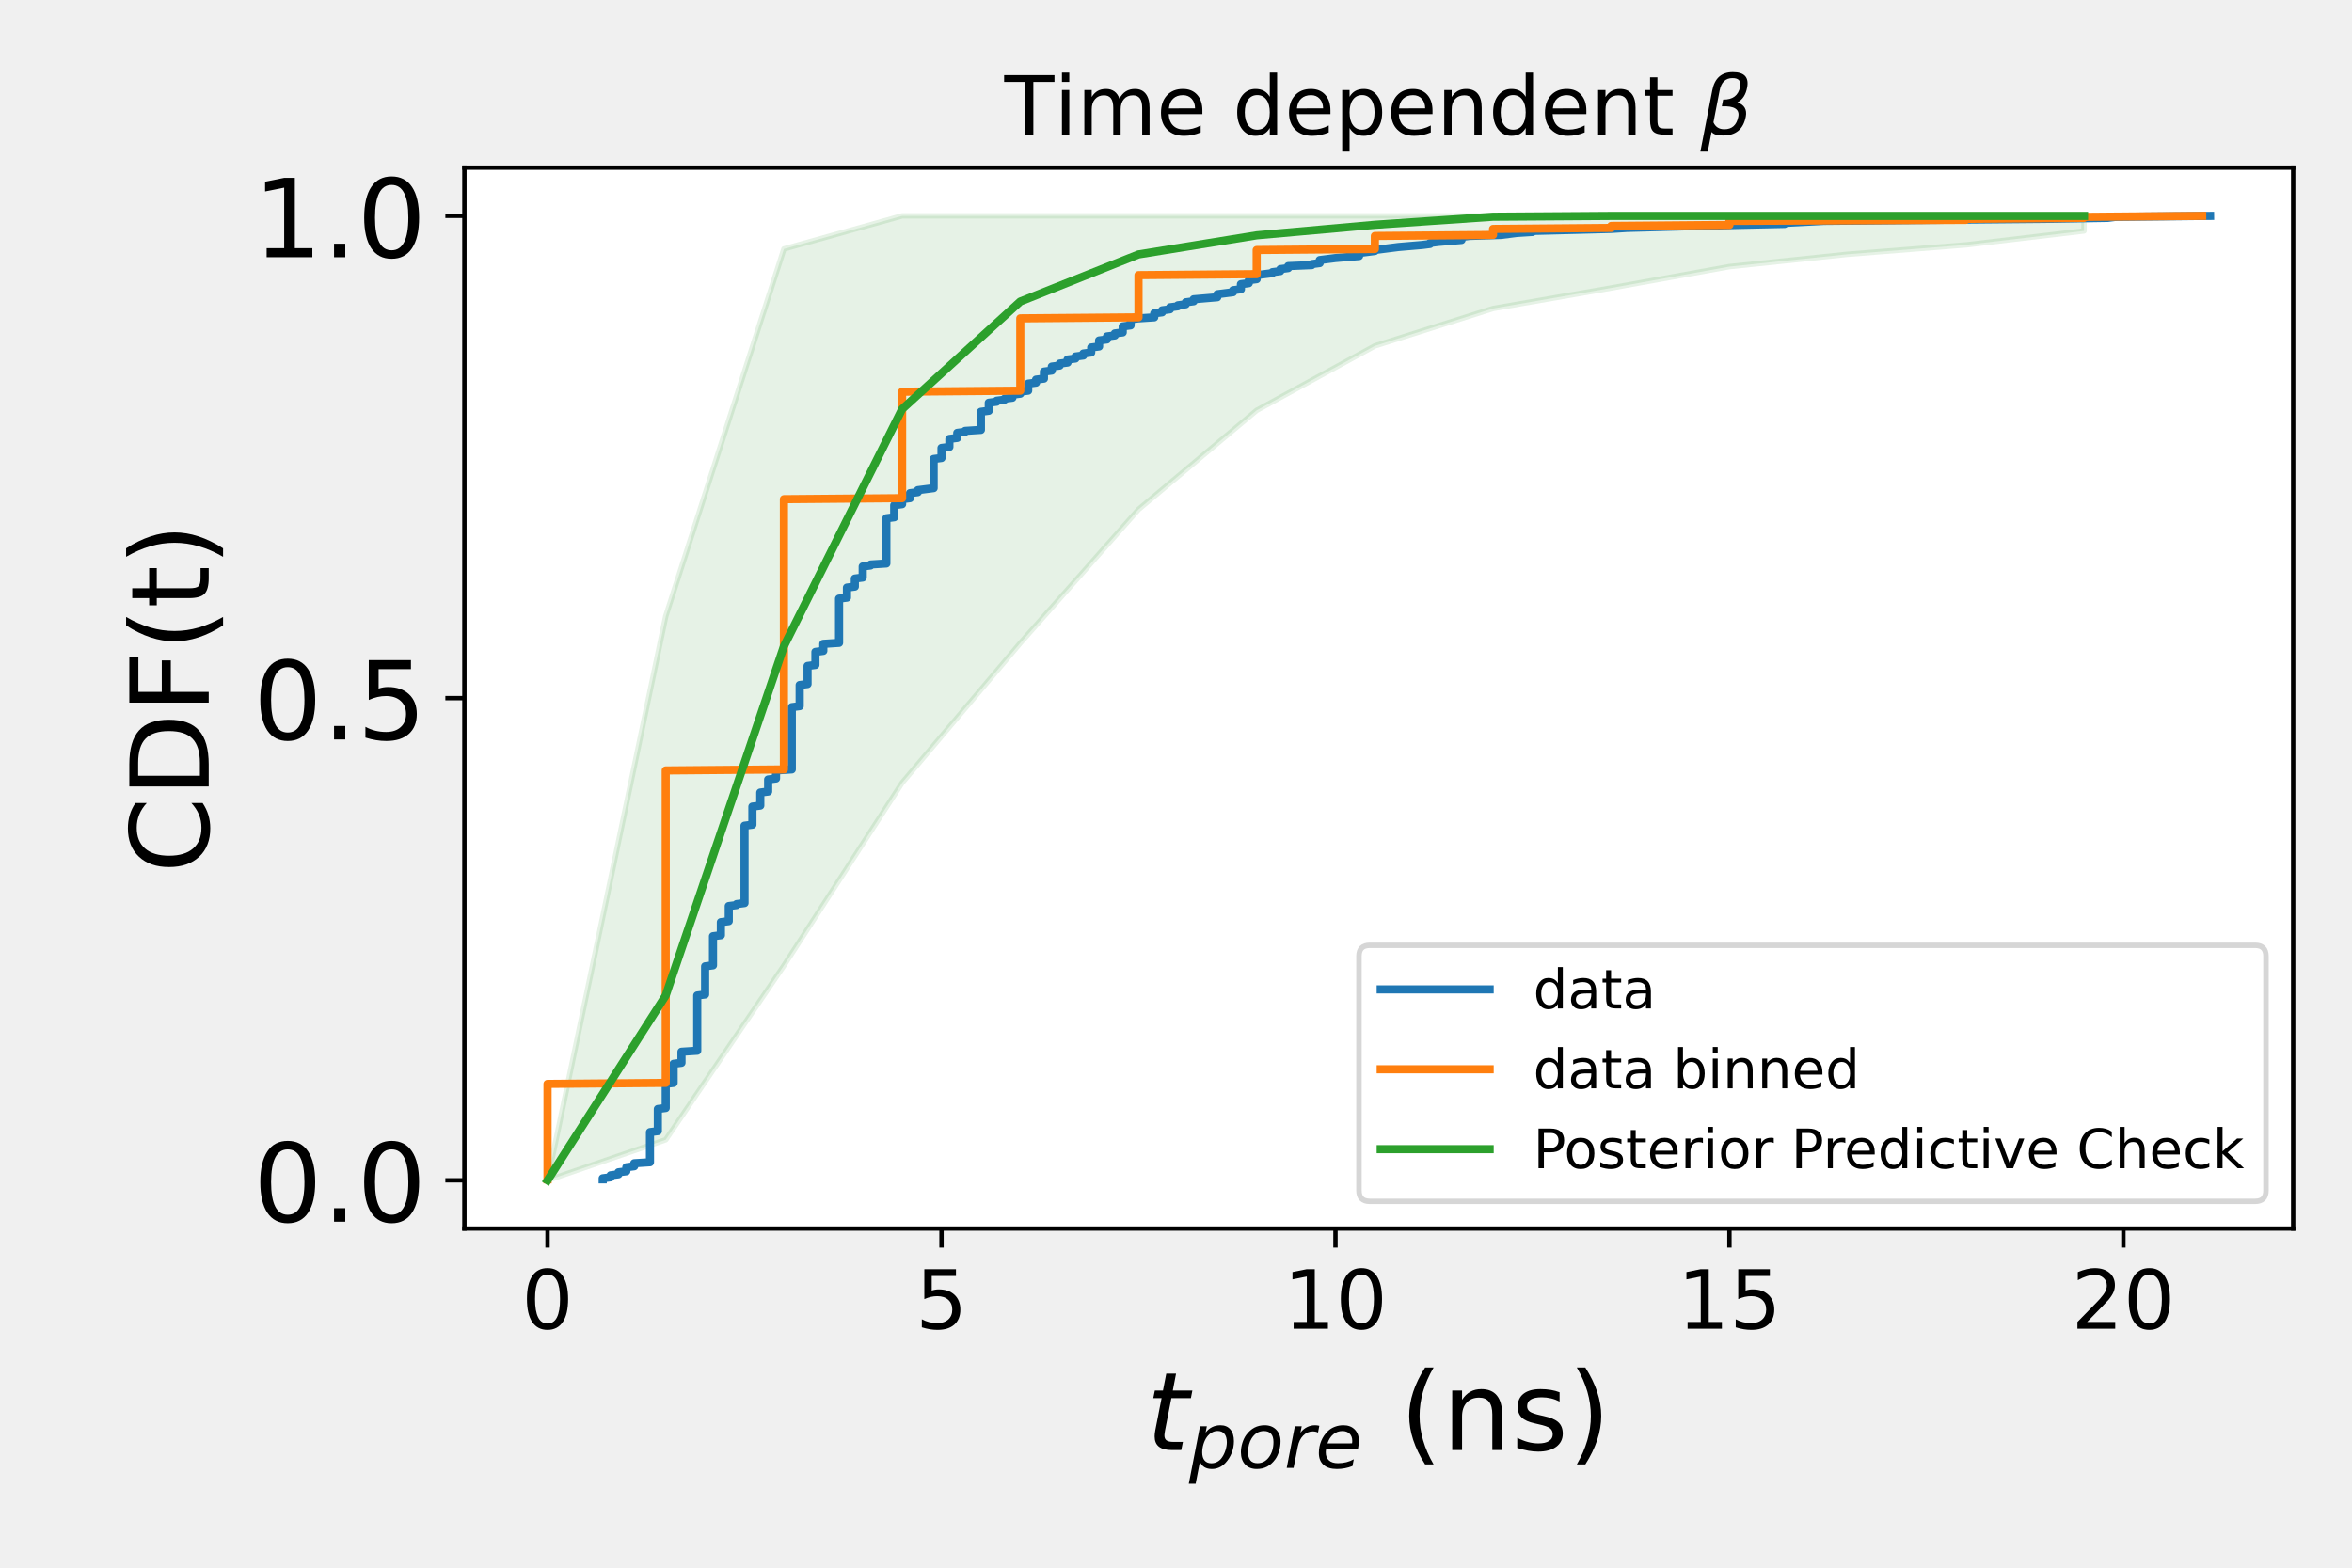
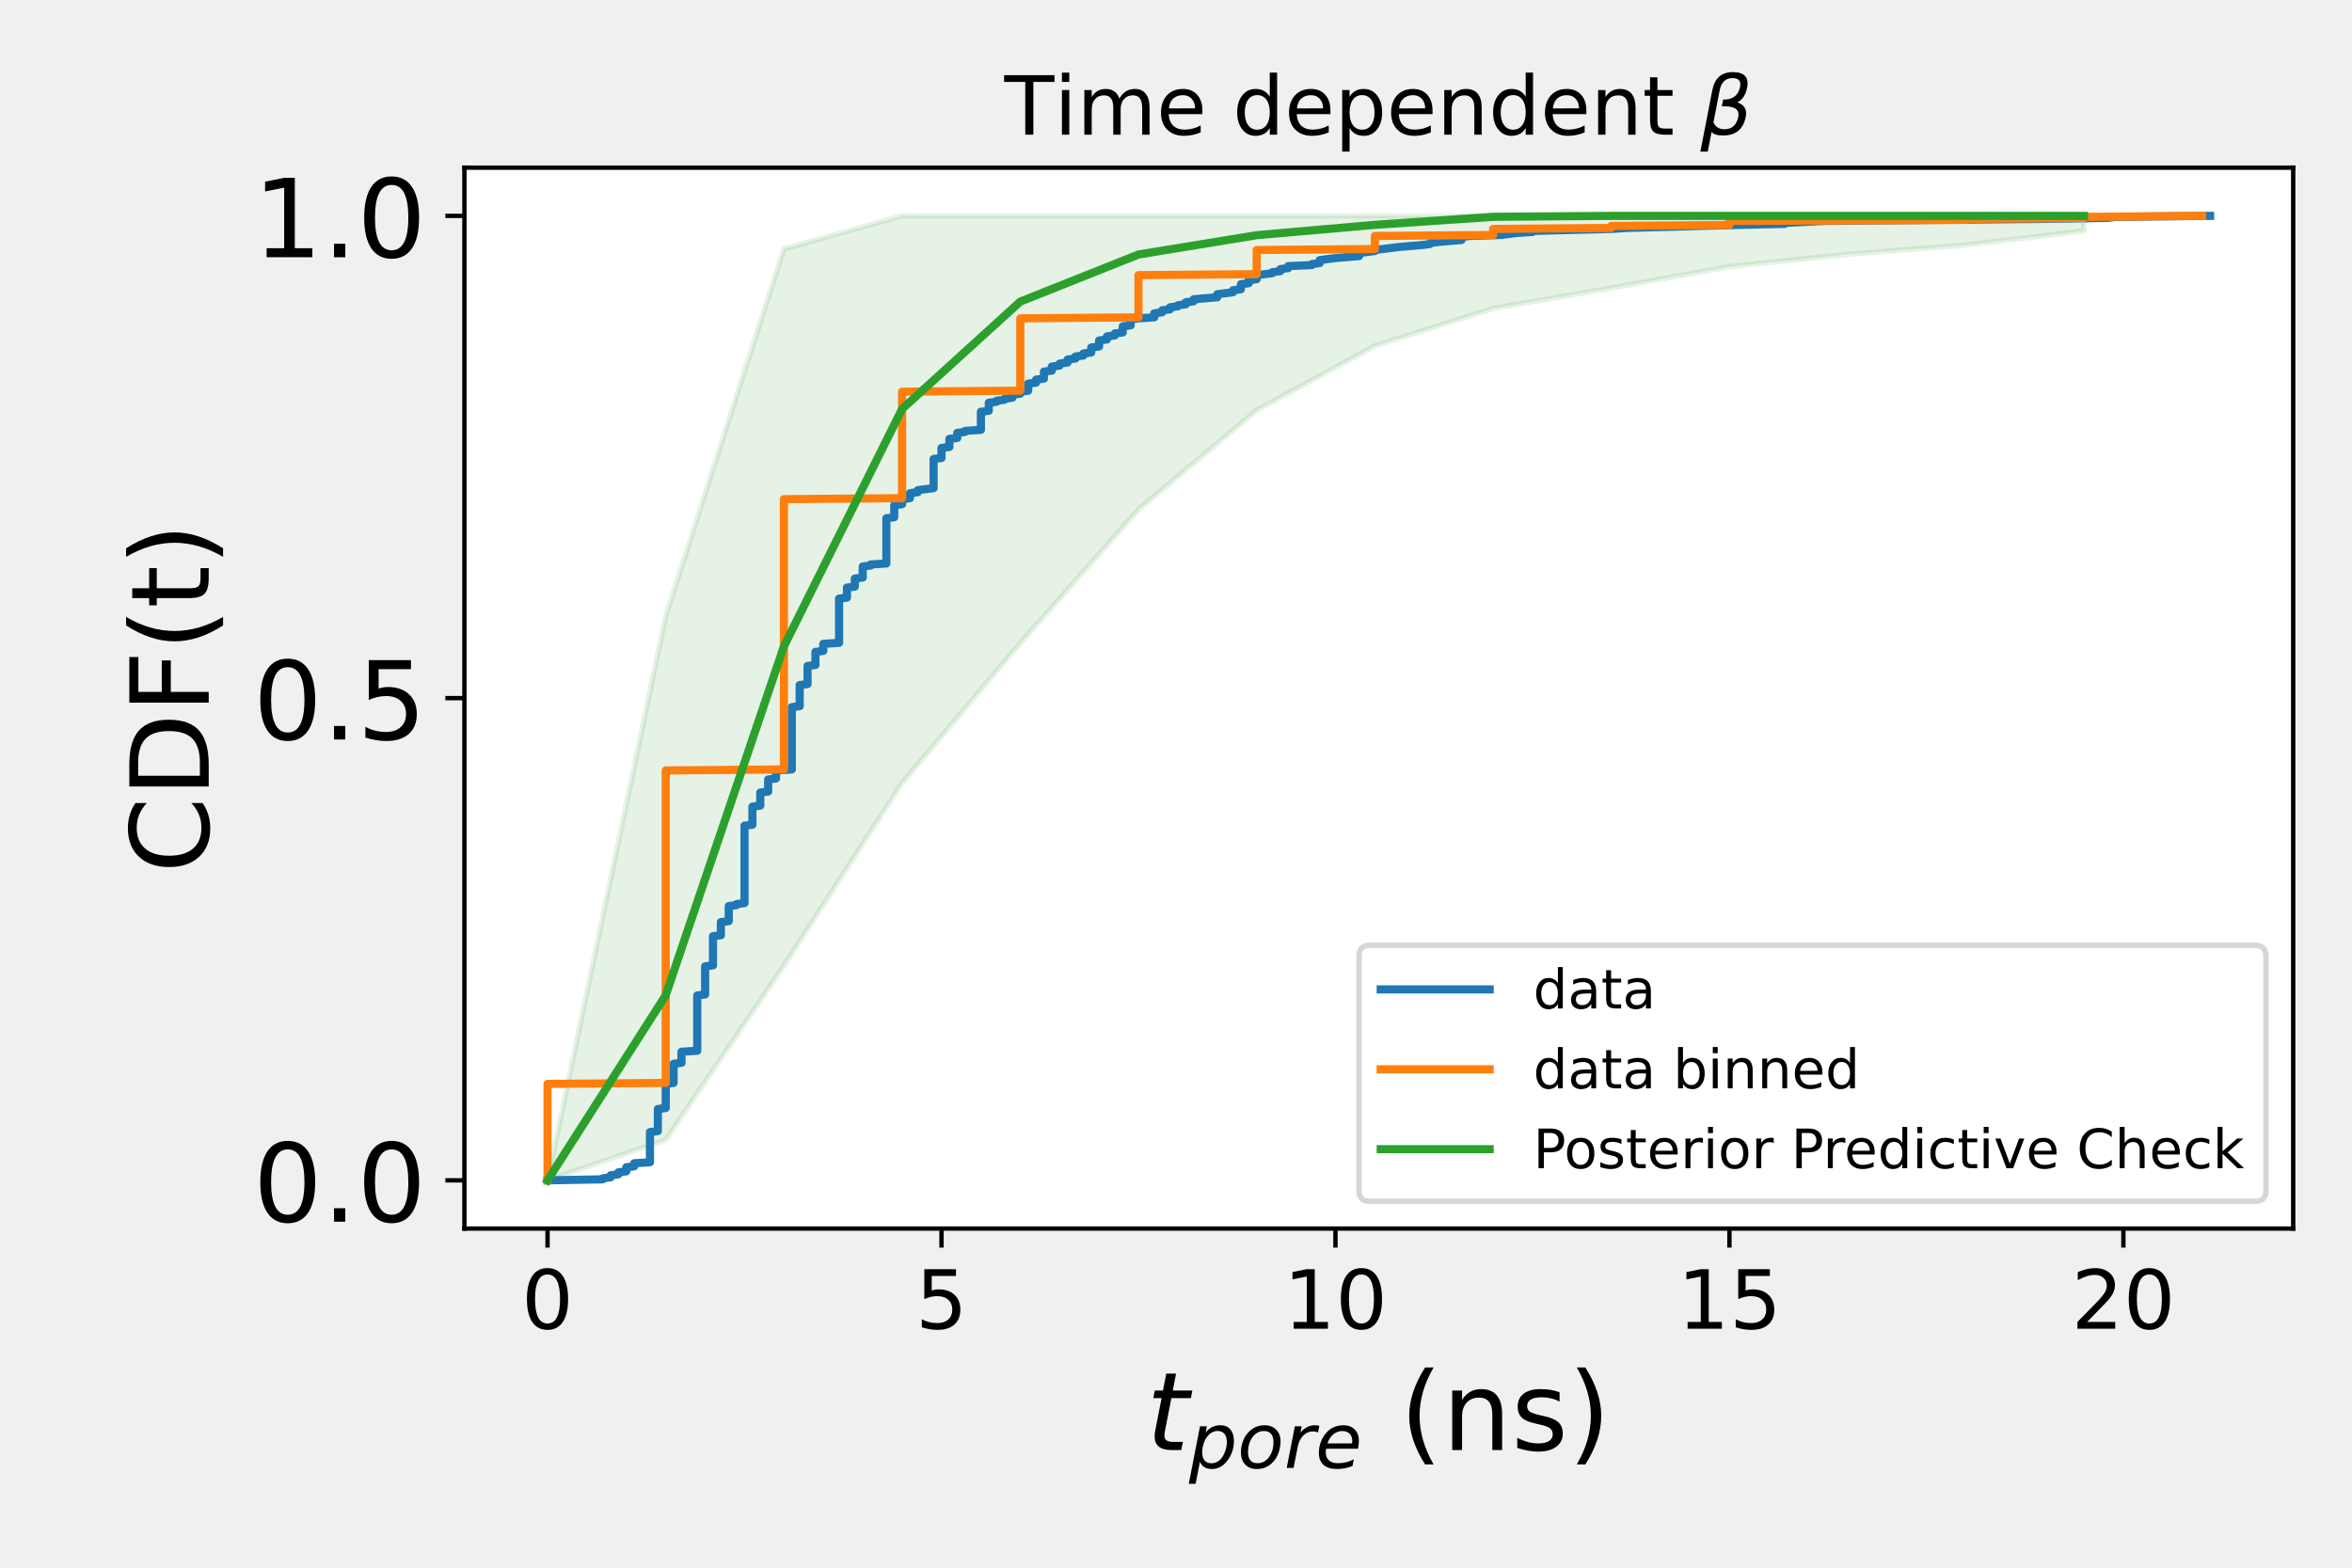
<svg xmlns="http://www.w3.org/2000/svg" xmlns:xlink="http://www.w3.org/1999/xlink" height="288pt" version="1.1" viewBox="0 0 432 288" width="432pt">
  <defs>
    <style type="text/css">*{stroke-linecap:butt;stroke-linejoin:round;}</style>
  </defs>
  <g id="figure_1">
    <g id="patch_1">
      <path d="M 0 288  L 432 288  L 432 0  L 0 0  z " style="fill:none;" />
    </g>
    <g id="axes_1">
      <g id="patch_2">
        <path d="M 85.3 225.7  L 421.2 225.7  L 421.2 30.8  L 85.3 30.8  z " style="fill:#ffffff;" />
      </g>
      <g id="PolyCollection_1">
        <defs>
-           <path d="M 100.568 -71.159  L 100.568 -71.159  L 122.276 -174.781  L 143.985 -242.264  L 165.693 -248.34  L 187.401 -248.341  L 209.11 -248.341  L 230.818 -248.341  L 252.526 -248.341  L 274.235 -248.341  L 295.943 -248.341  L 317.651 -248.341  L 339.36 -248.341  L 361.068 -248.341  L 382.776 -248.341  L 382.776 -245.573  L 382.776 -245.573  L 361.068 -243.005  L 339.36 -241.286  L 317.651 -239.019  L 295.943 -235.098  L 274.235 -231.325  L 252.526 -224.458  L 230.818 -212.614  L 209.11 -194.411  L 187.401 -169.865  L 165.693 -144.194  L 143.985 -110.62  L 122.276 -78.615  L 100.568 -71.159  z " id="mfd8ad01d3a" style="stroke:#008000;stroke-opacity:0.1;" />
+           <path d="M 100.568 -71.159  L 100.568 -71.159  L 122.276 -174.76  L 143.985 -242.269  L 165.693 -248.34  L 187.401 -248.341  L 209.11 -248.341  L 230.818 -248.341  L 252.526 -248.341  L 274.235 -248.341  L 295.943 -248.341  L 317.651 -248.341  L 339.36 -248.341  L 361.068 -248.341  L 382.776 -248.341  L 382.776 -245.576  L 382.776 -245.576  L 361.068 -243.001  L 339.36 -241.279  L 317.651 -239.024  L 295.943 -235.093  L 274.235 -231.34  L 252.526 -224.463  L 230.818 -212.632  L 209.11 -194.399  L 187.401 -169.872  L 165.693 -144.177  L 143.985 -110.61  L 122.276 -78.599  L 100.568 -71.159  z " id="mdd3f344f6e" style="stroke:#008000;stroke-opacity:0.1;" />
        </defs>
-         <g clip-path="url(#p39e047035b)">
-           <use style="fill:#008000;fill-opacity:0.1;stroke:#008000;stroke-opacity:0.1;" x="0" xlink:href="#mfd8ad01d3a" y="288" />
+         <g clip-path="url(#p2303e955ea)">
+           <use style="fill:#008000;fill-opacity:0.1;stroke:#008000;stroke-opacity:0.1;" x="0" xlink:href="#mdd3f344f6e" y="288" />
        </g>
      </g>
      <g id="matplotlib.axis_1">
        <g id="xtick_1">
          <g id="line2d_1">
            <defs>
-               <path d="M 0 0  L 0 3.5  " id="m1ac7abd5f1" style="stroke:#000000;stroke-width:0.8;" />
-             </defs>
-             <g>
-               <use style="stroke:#000000;stroke-width:0.8;" x="100.568" xlink:href="#m1ac7abd5f1" y="225.7" />
+               <path d="M 0 0  L 0 3.5  " id="m8b6bf4fd6a" style="stroke:#000000;stroke-width:0.8;" />
+             </defs>
+             <g>
+               <use style="stroke:#000000;stroke-width:0.8;" x="100.568" xlink:href="#m8b6bf4fd6a" y="225.7" />
            </g>
          </g>
          <g id="text_1">
            <g transform="translate(95.79631 244.0977)scale(0.15 -0.15)">
              <defs>
                <path d="M 2034 4250  Q 1547 4250 1301 3770  Q 1056 3291 1056 2328  Q 1056 1369 1301 889  Q 1547 409 2034 409  Q 2525 409 2770 889  Q 3016 1369 3016 2328  Q 3016 3291 2770 3770  Q 2525 4250 2034 4250  z M 2034 4750  Q 2819 4750 3233 4129  Q 3647 3509 3647 2328  Q 3647 1150 3233 529  Q 2819 -91 2034 -91  Q 1250 -91 836 529  Q 422 1150 422 2328  Q 422 3509 836 4129  Q 1250 4750 2034 4750  z " id="DejaVuSans-30" transform="scale(0.015625)" />
              </defs>
              <use xlink:href="#DejaVuSans-30" />
            </g>
          </g>
        </g>
        <g id="xtick_2">
          <g id="line2d_2">
            <g>
-               <use style="stroke:#000000;stroke-width:0.8;" x="172.929" xlink:href="#m1ac7abd5f1" y="225.7" />
+               <use style="stroke:#000000;stroke-width:0.8;" x="172.929" xlink:href="#m8b6bf4fd6a" y="225.7" />
            </g>
          </g>
          <g id="text_2">
            <g transform="translate(168.1574 244.0977)scale(0.15 -0.15)">
              <defs>
                <path d="M 691 4666  L 3169 4666  L 3169 4134  L 1269 4134  L 1269 2991  Q 1406 3038 1543 3061  Q 1681 3084 1819 3084  Q 2600 3084 3056 2656  Q 3513 2228 3513 1497  Q 3513 744 3044 326  Q 2575 -91 1722 -91  Q 1428 -91 1123 -41  Q 819 9 494 109  L 494 744  Q 775 591 1075 516  Q 1375 441 1709 441  Q 2250 441 2565 725  Q 2881 1009 2881 1497  Q 2881 1984 2565 2268  Q 2250 2553 1709 2553  Q 1456 2553 1204 2497  Q 953 2441 691 2322  L 691 4666  z " id="DejaVuSans-35" transform="scale(0.015625)" />
              </defs>
              <use xlink:href="#DejaVuSans-35" />
            </g>
          </g>
        </g>
        <g id="xtick_3">
          <g id="line2d_3">
            <g>
-               <use style="stroke:#000000;stroke-width:0.8;" x="245.29" xlink:href="#m1ac7abd5f1" y="225.7" />
+               <use style="stroke:#000000;stroke-width:0.8;" x="245.29" xlink:href="#m8b6bf4fd6a" y="225.7" />
            </g>
          </g>
          <g id="text_3">
            <g transform="translate(235.7465 244.0977)scale(0.15 -0.15)">
              <defs>
                <path d="M 794 531  L 1825 531  L 1825 4091  L 703 3866  L 703 4441  L 1819 4666  L 2450 4666  L 2450 531  L 3481 531  L 3481 0  L 794 0  L 794 531  z " id="DejaVuSans-31" transform="scale(0.015625)" />
              </defs>
              <use xlink:href="#DejaVuSans-31" />
              <use x="63.623" xlink:href="#DejaVuSans-30" />
            </g>
          </g>
        </g>
        <g id="xtick_4">
          <g id="line2d_4">
            <g>
-               <use style="stroke:#000000;stroke-width:0.8;" x="317.651" xlink:href="#m1ac7abd5f1" y="225.7" />
+               <use style="stroke:#000000;stroke-width:0.8;" x="317.651" xlink:href="#m8b6bf4fd6a" y="225.7" />
            </g>
          </g>
          <g id="text_4">
            <g transform="translate(308.1076 244.0977)scale(0.15 -0.15)">
              <use xlink:href="#DejaVuSans-31" />
              <use x="63.623" xlink:href="#DejaVuSans-35" />
            </g>
          </g>
        </g>
        <g id="xtick_5">
          <g id="line2d_5">
            <g>
-               <use style="stroke:#000000;stroke-width:0.8;" x="390.012" xlink:href="#m1ac7abd5f1" y="225.7" />
+               <use style="stroke:#000000;stroke-width:0.8;" x="390.012" xlink:href="#m8b6bf4fd6a" y="225.7" />
            </g>
          </g>
          <g id="text_5">
            <g transform="translate(380.4686 244.0977)scale(0.15 -0.15)">
              <defs>
                <path d="M 1228 531  L 3431 531  L 3431 0  L 469 0  L 469 531  Q 828 903 1448 1529  Q 2069 2156 2228 2338  Q 2531 2678 2651 2914  Q 2772 3150 2772 3378  Q 2772 3750 2511 3984  Q 2250 4219 1831 4219  Q 1534 4219 1204 4116  Q 875 4013 500 3803  L 500 4441  Q 881 4594 1212 4672  Q 1544 4750 1819 4750  Q 2544 4750 2975 4387  Q 3406 4025 3406 3419  Q 3406 3131 3298 2873  Q 3191 2616 2906 2266  Q 2828 2175 2409 1742  Q 1991 1309 1228 531  z " id="DejaVuSans-32" transform="scale(0.015625)" />
              </defs>
              <use xlink:href="#DejaVuSans-32" />
              <use x="63.623" xlink:href="#DejaVuSans-30" />
            </g>
          </g>
        </g>
        <g id="text_6">
          <g transform="translate(210.55 266.4172)scale(0.2 -0.2)">
            <defs>
              <path d="M 2706 3500  L 2619 3053  L 1472 3053  L 1100 1153  Q 1081 1047 1072 975  Q 1063 903 1063 863  Q 1063 663 1183 572  Q 1303 481 1569 481  L 2150 481  L 2053 0  L 1503 0  Q 991 0 739 200  Q 488 400 488 806  Q 488 878 497 964  Q 506 1050 525 1153  L 897 3053  L 409 3053  L 500 3500  L 978 3500  L 1172 4494  L 1747 4494  L 1556 3500  L 2706 3500  z " id="DejaVuSans-Oblique-74" transform="scale(0.015625)" />
              <path d="M 3175 2156  Q 3175 2616 2975 2859  Q 2775 3103 2400 3103  Q 2144 3103 1911 2972  Q 1678 2841 1497 2591  Q 1319 2344 1212 1994  Q 1106 1644 1106 1300  Q 1106 863 1306 627  Q 1506 391 1875 391  Q 2147 391 2380 519  Q 2613 647 2778 891  Q 2956 1147 3065 1494  Q 3175 1841 3175 2156  z M 1394 2969  Q 1625 3272 1939 3428  Q 2253 3584 2638 3584  Q 3175 3584 3472 3232  Q 3769 2881 3769 2247  Q 3769 1728 3584 1258  Q 3400 788 3053 416  Q 2822 169 2531 39  Q 2241 -91 1919 -91  Q 1547 -91 1294 64  Q 1041 219 916 525  L 556 -1331  L -19 -1331  L 922 3500  L 1497 3500  L 1394 2969  z " id="DejaVuSans-Oblique-70" transform="scale(0.015625)" />
              <path d="M 1625 -91  Q 1009 -91 651 289  Q 294 669 294 1325  Q 294 1706 417 2101  Q 541 2497 738 2766  Q 1047 3184 1428 3384  Q 1809 3584 2291 3584  Q 2888 3584 3255 3212  Q 3622 2841 3622 2241  Q 3622 1825 3500 1412  Q 3378 1000 3181 728  Q 2875 309 2494 109  Q 2113 -91 1625 -91  z M 891 1344  Q 891 869 1089 633  Q 1288 397 1691 397  Q 2269 397 2648 901  Q 3028 1406 3028 2181  Q 3028 2634 2825 2865  Q 2622 3097 2228 3097  Q 1903 3097 1650 2945  Q 1397 2794 1197 2484  Q 1050 2253 970 1956  Q 891 1659 891 1344  z " id="DejaVuSans-Oblique-6f" transform="scale(0.015625)" />
              <path d="M 2853 2969  Q 2766 3016 2653 3041  Q 2541 3066 2413 3066  Q 1953 3066 1609 2717  Q 1266 2369 1153 1784  L 800 0  L 225 0  L 909 3500  L 1484 3500  L 1375 2956  Q 1603 3259 1920 3421  Q 2238 3584 2597 3584  Q 2691 3584 2781 3573  Q 2872 3563 2963 3538  L 2853 2969  z " id="DejaVuSans-Oblique-72" transform="scale(0.015625)" />
              <path d="M 3078 2063  Q 3088 2113 3092 2166  Q 3097 2219 3097 2272  Q 3097 2653 2873 2875  Q 2650 3097 2266 3097  Q 1838 3097 1509 2826  Q 1181 2556 1013 2059  L 3078 2063  z M 3578 1613  L 903 1613  Q 884 1494 878 1425  Q 872 1356 872 1306  Q 872 872 1139 634  Q 1406 397 1894 397  Q 2269 397 2603 481  Q 2938 566 3225 728  L 3116 159  Q 2806 34 2476 -28  Q 2147 -91 1806 -91  Q 1078 -91 686 257  Q 294 606 294 1247  Q 294 1794 489 2264  Q 684 2734 1063 3103  Q 1306 3334 1642 3459  Q 1978 3584 2356 3584  Q 2950 3584 3301 3228  Q 3653 2872 3653 2272  Q 3653 2128 3634 1964  Q 3616 1800 3578 1613  z " id="DejaVuSans-Oblique-65" transform="scale(0.015625)" />
              <path id="DejaVuSans-20" transform="scale(0.015625)" />
              <path d="M 1984 4856  Q 1566 4138 1362 3434  Q 1159 2731 1159 2009  Q 1159 1288 1364 580  Q 1569 -128 1984 -844  L 1484 -844  Q 1016 -109 783 600  Q 550 1309 550 2009  Q 550 2706 781 3412  Q 1013 4119 1484 4856  L 1984 4856  z " id="DejaVuSans-28" transform="scale(0.015625)" />
              <path d="M 3513 2113  L 3513 0  L 2938 0  L 2938 2094  Q 2938 2591 2744 2837  Q 2550 3084 2163 3084  Q 1697 3084 1428 2787  Q 1159 2491 1159 1978  L 1159 0  L 581 0  L 581 3500  L 1159 3500  L 1159 2956  Q 1366 3272 1645 3428  Q 1925 3584 2291 3584  Q 2894 3584 3203 3211  Q 3513 2838 3513 2113  z " id="DejaVuSans-6e" transform="scale(0.015625)" />
              <path d="M 2834 3397  L 2834 2853  Q 2591 2978 2328 3040  Q 2066 3103 1784 3103  Q 1356 3103 1142 2972  Q 928 2841 928 2578  Q 928 2378 1081 2264  Q 1234 2150 1697 2047  L 1894 2003  Q 2506 1872 2764 1633  Q 3022 1394 3022 966  Q 3022 478 2636 193  Q 2250 -91 1575 -91  Q 1294 -91 989 -36  Q 684 19 347 128  L 347 722  Q 666 556 975 473  Q 1284 391 1588 391  Q 1994 391 2212 530  Q 2431 669 2431 922  Q 2431 1156 2273 1281  Q 2116 1406 1581 1522  L 1381 1569  Q 847 1681 609 1914  Q 372 2147 372 2553  Q 372 3047 722 3315  Q 1072 3584 1716 3584  Q 2034 3584 2315 3537  Q 2597 3491 2834 3397  z " id="DejaVuSans-73" transform="scale(0.015625)" />
              <path d="M 513 4856  L 1013 4856  Q 1481 4119 1714 3412  Q 1947 2706 1947 2009  Q 1947 1309 1714 600  Q 1481 -109 1013 -844  L 513 -844  Q 928 -128 1133 580  Q 1338 1288 1338 2009  Q 1338 2731 1133 3434  Q 928 4138 513 4856  z " id="DejaVuSans-29" transform="scale(0.015625)" />
            </defs>
            <use transform="translate(0 0.125)" xlink:href="#DejaVuSans-Oblique-74" />
            <use transform="translate(39.20898 -16.28125)scale(0.7)" xlink:href="#DejaVuSans-Oblique-70" />
            <use transform="translate(83.64258 -16.28125)scale(0.7)" xlink:href="#DejaVuSans-Oblique-6f" />
            <use transform="translate(126.4697 -16.28125)scale(0.7)" xlink:href="#DejaVuSans-Oblique-72" />
            <use transform="translate(155.249 -16.28125)scale(0.7)" xlink:href="#DejaVuSans-Oblique-65" />
            <use transform="translate(201.0498 0.125)" xlink:href="#DejaVuSans-20" />
            <use transform="translate(232.8369 0.125)" xlink:href="#DejaVuSans-28" />
            <use transform="translate(271.8506 0.125)" xlink:href="#DejaVuSans-6e" />
            <use transform="translate(335.2295 0.125)" xlink:href="#DejaVuSans-73" />
            <use transform="translate(387.3291 0.125)" xlink:href="#DejaVuSans-29" />
          </g>
        </g>
      </g>
      <g id="matplotlib.axis_2">
        <g id="ytick_1">
          <g id="line2d_6">
            <defs>
-               <path d="M 0 0  L -3.5 0  " id="m22fcaee13c" style="stroke:#000000;stroke-width:0.8;" />
-             </defs>
-             <g>
-               <use style="stroke:#000000;stroke-width:0.8;" x="85.3" xlink:href="#m22fcaee13c" y="216.841" />
+               <path d="M 0 0  L -3.5 0  " id="m183beb16e8" style="stroke:#000000;stroke-width:0.8;" />
+             </defs>
+             <g>
+               <use style="stroke:#000000;stroke-width:0.8;" x="85.3" xlink:href="#m183beb16e8" y="216.841" />
            </g>
          </g>
          <g id="text_7">
            <g transform="translate(46.49375 224.4393)scale(0.2 -0.2)">
              <defs>
                <path d="M 684 794  L 1344 794  L 1344 0  L 684 0  L 684 794  z " id="DejaVuSans-2e" transform="scale(0.015625)" />
              </defs>
              <use xlink:href="#DejaVuSans-30" />
              <use x="63.623" xlink:href="#DejaVuSans-2e" />
              <use x="95.41" xlink:href="#DejaVuSans-30" />
            </g>
          </g>
        </g>
        <g id="ytick_2">
          <g id="line2d_7">
            <g>
-               <use style="stroke:#000000;stroke-width:0.8;" x="85.3" xlink:href="#m22fcaee13c" y="128.25" />
+               <use style="stroke:#000000;stroke-width:0.8;" x="85.3" xlink:href="#m183beb16e8" y="128.25" />
            </g>
          </g>
          <g id="text_8">
            <g transform="translate(46.49375 135.8484)scale(0.2 -0.2)">
              <use xlink:href="#DejaVuSans-30" />
              <use x="63.623" xlink:href="#DejaVuSans-2e" />
              <use x="95.41" xlink:href="#DejaVuSans-35" />
            </g>
          </g>
        </g>
        <g id="ytick_3">
          <g id="line2d_8">
            <g>
-               <use style="stroke:#000000;stroke-width:0.8;" x="85.3" xlink:href="#m22fcaee13c" y="39.659" />
+               <use style="stroke:#000000;stroke-width:0.8;" x="85.3" xlink:href="#m183beb16e8" y="39.659" />
            </g>
          </g>
          <g id="text_9">
            <g transform="translate(46.49375 47.25753)scale(0.2 -0.2)">
              <use xlink:href="#DejaVuSans-31" />
              <use x="63.623" xlink:href="#DejaVuSans-2e" />
              <use x="95.41" xlink:href="#DejaVuSans-30" />
            </g>
          </g>
        </g>
        <g id="text_10">
          <g transform="translate(38.33438 160.4078)rotate(-90)scale(0.2 -0.2)">
            <defs>
              <path d="M 4122 4306  L 4122 3641  Q 3803 3938 3442 4084  Q 3081 4231 2675 4231  Q 1875 4231 1450 3742  Q 1025 3253 1025 2328  Q 1025 1406 1450 917  Q 1875 428 2675 428  Q 3081 428 3442 575  Q 3803 722 4122 1019  L 4122 359  Q 3791 134 3420 21  Q 3050 -91 2638 -91  Q 1578 -91 968 557  Q 359 1206 359 2328  Q 359 3453 968 4101  Q 1578 4750 2638 4750  Q 3056 4750 3426 4639  Q 3797 4528 4122 4306  z " id="DejaVuSans-43" transform="scale(0.015625)" />
              <path d="M 1259 4147  L 1259 519  L 2022 519  Q 2988 519 3436 956  Q 3884 1394 3884 2338  Q 3884 3275 3436 3711  Q 2988 4147 2022 4147  L 1259 4147  z M 628 4666  L 1925 4666  Q 3281 4666 3915 4102  Q 4550 3538 4550 2338  Q 4550 1131 3912 565  Q 3275 0 1925 0  L 628 0  L 628 4666  z " id="DejaVuSans-44" transform="scale(0.015625)" />
              <path d="M 628 4666  L 3309 4666  L 3309 4134  L 1259 4134  L 1259 2759  L 3109 2759  L 3109 2228  L 1259 2228  L 1259 0  L 628 0  L 628 4666  z " id="DejaVuSans-46" transform="scale(0.015625)" />
              <path d="M 1172 4494  L 1172 3500  L 2356 3500  L 2356 3053  L 1172 3053  L 1172 1153  Q 1172 725 1289 603  Q 1406 481 1766 481  L 2356 481  L 2356 0  L 1766 0  Q 1100 0 847 248  Q 594 497 594 1153  L 594 3053  L 172 3053  L 172 3500  L 594 3500  L 594 4494  L 1172 4494  z " id="DejaVuSans-74" transform="scale(0.015625)" />
            </defs>
            <use xlink:href="#DejaVuSans-43" />
            <use x="69.824" xlink:href="#DejaVuSans-44" />
            <use x="146.826" xlink:href="#DejaVuSans-46" />
            <use x="204.346" xlink:href="#DejaVuSans-28" />
            <use x="243.359" xlink:href="#DejaVuSans-74" />
            <use x="282.568" xlink:href="#DejaVuSans-29" />
          </g>
        </g>
      </g>
      <g id="line2d_9">
-         <path clip-path="url(#p39e047035b)" d="M 110.699 216.656  L 110.699 216.472  L 112.146 216.287  L 112.146 215.918  L 113.593 215.734  L 113.593 215.364  L 115.04 215.18  L 115.04 214.442  L 116.488 214.257  L 116.488 213.703  L 119.382 213.519  L 119.382 207.982  L 120.829 207.797  L 120.829 203.737  L 122.276 203.552  L 122.276 199.123  L 123.724 198.938  L 123.724 195.431  L 125.171 195.247  L 125.171 193.217  L 128.065 193.032  L 128.065 182.881  L 129.513 182.696  L 129.513 177.529  L 130.96 177.344  L 130.96 171.992  L 132.407 171.807  L 132.407 169.408  L 133.854 169.223  L 133.854 166.455  L 135.301 166.27  L 135.301 166.086  L 136.749 165.901  L 136.749 151.69  L 138.196 151.505  L 138.196 148.183  L 139.643 147.998  L 139.643 145.599  L 141.09 145.414  L 141.09 143.2  L 142.538 143.015  L 142.538 141.539  L 145.432 141.354  L 145.432 129.911  L 146.879 129.727  L 146.879 125.851  L 148.326 125.666  L 148.326 122.344  L 149.774 122.159  L 149.774 119.76  L 151.221 119.575  L 151.221 118.284  L 154.115 118.099  L 154.115 109.978  L 155.563 109.794  L 155.563 107.948  L 157.01 107.763  L 157.01 106.287  L 158.457 106.102  L 158.457 104.072  L 159.904 103.888  L 159.904 103.703  L 162.799 103.518  L 162.799 95.213  L 164.246 95.028  L 164.246 92.814  L 165.693 92.629  L 165.693 91.706  L 167.14 91.522  L 167.14 90.599  L 168.588 90.414  L 168.588 90.045  L 171.482 89.676  L 171.482 84.324  L 172.929 84.139  L 172.929 82.293  L 174.376 82.109  L 174.376 80.632  L 175.824 80.448  L 175.824 79.525  L 177.271 79.34  L 177.271 79.156  L 180.165 78.971  L 180.165 75.649  L 181.613 75.465  L 181.613 73.988  L 183.06 73.804  L 183.06 73.619  L 184.507 73.434  L 184.507 73.25  L 185.954 73.065  L 185.954 72.512  L 187.401 72.327  L 187.401 71.958  L 188.849 71.773  L 188.849 70.481  L 190.296 70.297  L 190.296 69.743  L 191.743 69.559  L 191.743 68.267  L 193.19 68.082  L 193.19 67.344  L 194.638 67.159  L 194.638 66.79  L 196.085 66.605  L 196.085 66.052  L 197.532 65.867  L 197.532 65.498  L 198.979 65.314  L 198.979 64.944  L 200.426 64.76  L 200.426 63.837  L 201.874 63.652  L 201.874 62.545  L 203.321 62.361  L 203.321 61.807  L 204.768 61.622  L 204.768 61.253  L 206.215 61.069  L 206.215 59.961  L 207.663 59.777  L 207.663 58.669  L 209.11 58.485  L 212.004 58.3  L 212.004 57.562  L 213.451 57.377  L 213.451 57.008  L 214.899 56.824  L 214.899 56.454  L 216.346 56.27  L 216.346 56.085  L 217.793 55.901  L 217.793 55.532  L 219.24 55.347  L 219.24 54.978  L 223.582 54.609  L 223.582 54.055  L 226.476 53.686  L 226.476 53.317  L 227.924 53.132  L 227.924 52.209  L 229.371 52.025  L 229.371 51.471  L 230.818 51.287  L 230.818 50.548  L 233.713 50.179  L 233.713 49.995  L 235.16 49.81  L 235.16 49.441  L 236.607 49.256  L 236.607 48.887  L 240.949 48.703  L 240.949 48.518  L 242.396 48.334  L 242.396 47.78  L 245.29 47.411  L 249.632 47.042  L 249.632 46.488  L 252.526 46.119  L 252.526 45.934  L 256.868 45.381  L 261.21 45.011  L 262.657 44.827  L 262.657 44.642  L 264.104 44.458  L 268.446 44.089  L 268.446 43.535  L 269.893 43.35  L 275.682 43.166  L 278.576 42.797  L 281.471 42.612  L 281.471 42.428  L 295.943 42.058  L 298.837 41.874  L 319.099 41.32  L 327.782 41.136  L 327.782 40.951  L 335.018 40.582  L 375.54 40.213  L 387.118 40.028  L 388.565 39.844  L 405.932 39.659  L 405.932 39.659  " style="fill:none;stroke:#1f77b4;stroke-linecap:square;stroke-width:1.5;" />
+         <path clip-path="url(#p2303e955ea)" d="M 100.568 216.841  L 110.699 216.656  L 110.699 216.472  L 112.146 216.287  L 112.146 215.918  L 113.593 215.734  L 113.593 215.364  L 115.04 215.18  L 115.04 214.442  L 116.488 214.257  L 116.488 213.703  L 119.382 213.519  L 119.382 207.982  L 120.829 207.797  L 120.829 203.737  L 122.276 203.552  L 122.276 199.123  L 123.724 198.938  L 123.724 195.431  L 125.171 195.247  L 125.171 193.217  L 128.065 193.032  L 128.065 182.881  L 129.513 182.696  L 129.513 177.529  L 130.96 177.344  L 130.96 171.992  L 132.407 171.807  L 132.407 169.408  L 133.854 169.223  L 133.854 166.455  L 135.301 166.27  L 135.301 166.086  L 136.749 165.901  L 136.749 151.69  L 138.196 151.505  L 138.196 148.183  L 139.643 147.998  L 139.643 145.599  L 141.09 145.414  L 141.09 143.2  L 142.538 143.015  L 142.538 141.539  L 145.432 141.354  L 145.432 129.911  L 146.879 129.727  L 146.879 125.851  L 148.326 125.666  L 148.326 122.344  L 149.774 122.159  L 149.774 119.76  L 151.221 119.575  L 151.221 118.284  L 154.115 118.099  L 154.115 109.978  L 155.563 109.794  L 155.563 107.948  L 157.01 107.763  L 157.01 106.287  L 158.457 106.102  L 158.457 104.072  L 159.904 103.888  L 159.904 103.703  L 162.799 103.518  L 162.799 95.213  L 164.246 95.028  L 164.246 92.814  L 165.693 92.629  L 165.693 91.706  L 167.14 91.522  L 167.14 90.599  L 168.588 90.414  L 168.588 90.045  L 171.482 89.676  L 171.482 84.324  L 172.929 84.139  L 172.929 82.293  L 174.376 82.109  L 174.376 80.632  L 175.824 80.448  L 175.824 79.525  L 177.271 79.34  L 177.271 79.156  L 180.165 78.971  L 180.165 75.649  L 181.613 75.465  L 181.613 73.988  L 183.06 73.804  L 183.06 73.619  L 184.507 73.434  L 184.507 73.25  L 185.954 73.065  L 185.954 72.512  L 187.401 72.327  L 187.401 71.958  L 188.849 71.773  L 188.849 70.481  L 190.296 70.297  L 190.296 69.743  L 191.743 69.559  L 191.743 68.267  L 193.19 68.082  L 193.19 67.344  L 194.638 67.159  L 194.638 66.79  L 196.085 66.605  L 196.085 66.052  L 197.532 65.867  L 197.532 65.498  L 198.979 65.314  L 198.979 64.944  L 200.426 64.76  L 200.426 63.837  L 201.874 63.652  L 201.874 62.545  L 203.321 62.361  L 203.321 61.807  L 204.768 61.622  L 204.768 61.253  L 206.215 61.069  L 206.215 59.961  L 207.663 59.777  L 207.663 58.669  L 209.11 58.485  L 212.004 58.3  L 212.004 57.562  L 213.451 57.377  L 213.451 57.008  L 214.899 56.824  L 214.899 56.454  L 216.346 56.27  L 216.346 56.085  L 217.793 55.901  L 217.793 55.532  L 219.24 55.347  L 219.24 54.978  L 223.582 54.609  L 223.582 54.055  L 226.476 53.686  L 226.476 53.317  L 227.924 53.132  L 227.924 52.209  L 229.371 52.025  L 229.371 51.471  L 230.818 51.287  L 230.818 50.548  L 233.713 50.179  L 233.713 49.995  L 235.16 49.81  L 235.16 49.441  L 236.607 49.256  L 236.607 48.887  L 240.949 48.703  L 240.949 48.518  L 242.396 48.334  L 242.396 47.78  L 245.29 47.411  L 249.632 47.042  L 249.632 46.488  L 252.526 46.119  L 252.526 45.934  L 256.868 45.381  L 261.21 45.011  L 262.657 44.827  L 262.657 44.642  L 264.104 44.458  L 268.446 44.089  L 268.446 43.535  L 269.893 43.35  L 275.682 43.166  L 278.576 42.797  L 281.471 42.612  L 281.471 42.428  L 295.943 42.058  L 298.837 41.874  L 319.099 41.32  L 327.782 41.136  L 327.782 40.951  L 335.018 40.582  L 375.54 40.213  L 387.118 40.028  L 388.565 39.844  L 405.932 39.659  L 405.932 39.659  " style="fill:none;stroke:#1f77b4;stroke-linecap:square;stroke-width:1.5;" />
      </g>
      <g id="line2d_10">
-         <path clip-path="url(#p39e047035b)" d="M 100.568 216.656  L 100.568 199.123  L 122.276 198.938  L 122.276 141.539  L 143.985 141.354  L 143.985 91.706  L 165.693 91.522  L 165.693 71.958  L 187.401 71.773  L 187.401 58.485  L 209.11 58.3  L 209.11 50.548  L 230.818 50.364  L 230.818 45.934  L 252.526 45.75  L 252.526 43.35  L 274.235 43.166  L 274.235 42.058  L 295.943 41.874  L 295.943 41.505  L 317.651 41.32  L 317.651 40.582  L 361.068 40.397  L 361.068 40.213  L 382.776 40.028  L 382.776 39.844  L 404.485 39.659  L 404.485 39.659  " style="fill:none;stroke:#ff7f0e;stroke-linecap:square;stroke-width:1.5;" />
+         <path clip-path="url(#p2303e955ea)" d="M 100.568 216.841  L 100.568 199.123  L 122.276 198.938  L 122.276 141.539  L 143.985 141.354  L 143.985 91.706  L 165.693 91.522  L 165.693 71.958  L 187.401 71.773  L 187.401 58.485  L 209.11 58.3  L 209.11 50.548  L 230.818 50.364  L 230.818 45.934  L 252.526 45.75  L 252.526 43.35  L 274.235 43.166  L 274.235 42.058  L 295.943 41.874  L 295.943 41.505  L 317.651 41.32  L 317.651 40.582  L 361.068 40.397  L 361.068 40.213  L 382.776 40.028  L 382.776 39.844  L 404.485 39.659  L 404.485 39.659  " style="fill:none;stroke:#ff7f0e;stroke-linecap:square;stroke-width:1.5;" />
      </g>
      <g id="line2d_11">
-         <path clip-path="url(#p39e047035b)" d="M 100.568 216.841  L 122.276 182.879  L 143.985 118.722  L 165.693 75.16  L 187.401 55.389  L 209.11 46.744  L 230.818 43.233  L 252.526 41.294  L 274.235 39.814  L 295.943 39.666  L 317.651 39.66  L 339.36 39.659  L 361.068 39.659  L 382.776 39.659  " style="fill:none;stroke:#2ca02c;stroke-linecap:square;stroke-width:1.5;" />
+         <path clip-path="url(#p2303e955ea)" d="M 100.568 216.841  L 122.276 182.841  L 143.985 118.733  L 165.693 75.13  L 187.401 55.405  L 209.11 46.753  L 230.818 43.206  L 252.526 41.303  L 274.235 39.832  L 295.943 39.659  L 317.651 39.659  L 339.36 39.659  L 361.068 39.659  L 382.776 39.659  " style="fill:none;stroke:#2ca02c;stroke-linecap:square;stroke-width:1.5;" />
      </g>
      <g id="patch_3">
        <path d="M 85.3 225.7  L 85.3 30.8  " style="fill:none;stroke:#000000;stroke-linecap:square;stroke-linejoin:miter;stroke-width:0.8;" />
      </g>
      <g id="patch_4">
        <path d="M 421.2 225.7  L 421.2 30.8  " style="fill:none;stroke:#000000;stroke-linecap:square;stroke-linejoin:miter;stroke-width:0.8;" />
      </g>
      <g id="patch_5">
        <path d="M 85.3 225.7  L 421.2 225.7  " style="fill:none;stroke:#000000;stroke-linecap:square;stroke-linejoin:miter;stroke-width:0.8;" />
      </g>
      <g id="patch_6">
        <path d="M 85.3 30.8  L 421.2 30.8  " style="fill:none;stroke:#000000;stroke-linecap:square;stroke-linejoin:miter;stroke-width:0.8;" />
      </g>
      <g id="text_11">
        <g transform="translate(184.475 24.8)scale(0.15 -0.15)">
          <defs>
            <path d="M -19 4666  L 3928 4666  L 3928 4134  L 2272 4134  L 2272 0  L 1638 0  L 1638 4134  L -19 4134  L -19 4666  z " id="DejaVuSans-54" transform="scale(0.015625)" />
            <path d="M 603 3500  L 1178 3500  L 1178 0  L 603 0  L 603 3500  z M 603 4863  L 1178 4863  L 1178 4134  L 603 4134  L 603 4863  z " id="DejaVuSans-69" transform="scale(0.015625)" />
            <path d="M 3328 2828  Q 3544 3216 3844 3400  Q 4144 3584 4550 3584  Q 5097 3584 5394 3201  Q 5691 2819 5691 2113  L 5691 0  L 5113 0  L 5113 2094  Q 5113 2597 4934 2840  Q 4756 3084 4391 3084  Q 3944 3084 3684 2787  Q 3425 2491 3425 1978  L 3425 0  L 2847 0  L 2847 2094  Q 2847 2600 2669 2842  Q 2491 3084 2119 3084  Q 1678 3084 1418 2786  Q 1159 2488 1159 1978  L 1159 0  L 581 0  L 581 3500  L 1159 3500  L 1159 2956  Q 1356 3278 1631 3431  Q 1906 3584 2284 3584  Q 2666 3584 2933 3390  Q 3200 3197 3328 2828  z " id="DejaVuSans-6d" transform="scale(0.015625)" />
            <path d="M 3597 1894  L 3597 1613  L 953 1613  Q 991 1019 1311 708  Q 1631 397 2203 397  Q 2534 397 2845 478  Q 3156 559 3463 722  L 3463 178  Q 3153 47 2828 -22  Q 2503 -91 2169 -91  Q 1331 -91 842 396  Q 353 884 353 1716  Q 353 2575 817 3079  Q 1281 3584 2069 3584  Q 2775 3584 3186 3129  Q 3597 2675 3597 1894  z M 3022 2063  Q 3016 2534 2758 2815  Q 2500 3097 2075 3097  Q 1594 3097 1305 2825  Q 1016 2553 972 2059  L 3022 2063  z " id="DejaVuSans-65" transform="scale(0.015625)" />
            <path d="M 2906 2969  L 2906 4863  L 3481 4863  L 3481 0  L 2906 0  L 2906 525  Q 2725 213 2448 61  Q 2172 -91 1784 -91  Q 1150 -91 751 415  Q 353 922 353 1747  Q 353 2572 751 3078  Q 1150 3584 1784 3584  Q 2172 3584 2448 3432  Q 2725 3281 2906 2969  z M 947 1747  Q 947 1113 1208 752  Q 1469 391 1925 391  Q 2381 391 2643 752  Q 2906 1113 2906 1747  Q 2906 2381 2643 2742  Q 2381 3103 1925 3103  Q 1469 3103 1208 2742  Q 947 2381 947 1747  z " id="DejaVuSans-64" transform="scale(0.015625)" />
            <path d="M 1159 525  L 1159 -1331  L 581 -1331  L 581 3500  L 1159 3500  L 1159 2969  Q 1341 3281 1617 3432  Q 1894 3584 2278 3584  Q 2916 3584 3314 3078  Q 3713 2572 3713 1747  Q 3713 922 3314 415  Q 2916 -91 2278 -91  Q 1894 -91 1617 61  Q 1341 213 1159 525  z M 3116 1747  Q 3116 2381 2855 2742  Q 2594 3103 2138 3103  Q 1681 3103 1420 2742  Q 1159 2381 1159 1747  Q 1159 1113 1420 752  Q 1681 391 2138 391  Q 2594 391 2855 752  Q 3116 1113 3116 1747  z " id="DejaVuSans-70" transform="scale(0.015625)" />
            <path d="M 872 216  L 572 -1331  L -6 -1331  L 928 3478  Q 1206 4903 2538 4903  Q 3888 4903 3659 3700  Q 3503 2844 2894 2531  Q 3713 2250 3553 1416  Q 3272 -69 1759 -66  Q 1097 -63 872 216  z M 1019 966  Q 1259 422 1875 425  Q 2775 425 2966 1406  Q 3138 2288 1675 2219  L 1778 2750  Q 2909 2731 3106 3750  Q 3241 4438 2509 4434  Q 1691 4434 1503 3459  L 1019 966  z " id="DejaVuSans-Oblique-3b2" transform="scale(0.015625)" />
          </defs>
          <use transform="translate(0 0.390625)" xlink:href="#DejaVuSans-54" />
          <use transform="translate(61.08398 0.390625)" xlink:href="#DejaVuSans-69" />
          <use transform="translate(88.86719 0.390625)" xlink:href="#DejaVuSans-6d" />
          <use transform="translate(186.2793 0.390625)" xlink:href="#DejaVuSans-65" />
          <use transform="translate(247.8027 0.390625)" xlink:href="#DejaVuSans-20" />
          <use transform="translate(279.5898 0.390625)" xlink:href="#DejaVuSans-64" />
          <use transform="translate(343.0664 0.390625)" xlink:href="#DejaVuSans-65" />
          <use transform="translate(404.5898 0.390625)" xlink:href="#DejaVuSans-70" />
          <use transform="translate(468.0664 0.390625)" xlink:href="#DejaVuSans-65" />
          <use transform="translate(529.5898 0.390625)" xlink:href="#DejaVuSans-6e" />
          <use transform="translate(592.9688 0.390625)" xlink:href="#DejaVuSans-64" />
          <use transform="translate(656.4453 0.390625)" xlink:href="#DejaVuSans-65" />
          <use transform="translate(717.9688 0.390625)" xlink:href="#DejaVuSans-6e" />
          <use transform="translate(781.3477 0.390625)" xlink:href="#DejaVuSans-74" />
          <use transform="translate(820.5566 0.390625)" xlink:href="#DejaVuSans-20" />
          <use transform="translate(852.3438 0.390625)" xlink:href="#DejaVuSans-Oblique-3b2" />
        </g>
      </g>
      <g id="legend_1">
        <g id="patch_7">
          <path d="M 251.605 220.7  L 414.2 220.7  Q 416.2 220.7 416.2 218.7  L 416.2 175.666  Q 416.2 173.666 414.2 173.666  L 251.605 173.666  Q 249.605 173.666 249.605 175.666  L 249.605 218.7  Q 249.605 220.7 251.605 220.7  z " style="fill:#ffffff;opacity:0.8;stroke:#cccccc;stroke-linejoin:miter;" />
        </g>
        <g id="line2d_12">
          <path d="M 253.605 181.764  L 273.605 181.764  " style="fill:none;stroke:#1f77b4;stroke-linecap:square;stroke-width:1.5;" />
        </g>
        <g id="line2d_13" />
        <g id="text_12">
          <g transform="translate(281.6047 185.2641)scale(0.1 -0.1)">
            <defs>
              <path d="M 2194 1759  Q 1497 1759 1228 1600  Q 959 1441 959 1056  Q 959 750 1161 570  Q 1363 391 1709 391  Q 2188 391 2477 730  Q 2766 1069 2766 1631  L 2766 1759  L 2194 1759  z M 3341 1997  L 3341 0  L 2766 0  L 2766 531  Q 2569 213 2275 61  Q 1981 -91 1556 -91  Q 1019 -91 701 211  Q 384 513 384 1019  Q 384 1609 779 1909  Q 1175 2209 1959 2209  L 2766 2209  L 2766 2266  Q 2766 2663 2505 2880  Q 2244 3097 1772 3097  Q 1472 3097 1187 3025  Q 903 2953 641 2809  L 641 3341  Q 956 3463 1253 3523  Q 1550 3584 1831 3584  Q 2591 3584 2966 3190  Q 3341 2797 3341 1997  z " id="DejaVuSans-61" transform="scale(0.015625)" />
            </defs>
            <use xlink:href="#DejaVuSans-64" />
            <use x="63.477" xlink:href="#DejaVuSans-61" />
            <use x="124.756" xlink:href="#DejaVuSans-74" />
            <use x="163.965" xlink:href="#DejaVuSans-61" />
          </g>
        </g>
        <g id="line2d_14">
          <path d="M 253.605 196.442  L 273.605 196.442  " style="fill:none;stroke:#ff7f0e;stroke-linecap:square;stroke-width:1.5;" />
        </g>
        <g id="line2d_15" />
        <g id="text_13">
          <g transform="translate(281.6047 199.9422)scale(0.1 -0.1)">
            <defs>
              <path d="M 3116 1747  Q 3116 2381 2855 2742  Q 2594 3103 2138 3103  Q 1681 3103 1420 2742  Q 1159 2381 1159 1747  Q 1159 1113 1420 752  Q 1681 391 2138 391  Q 2594 391 2855 752  Q 3116 1113 3116 1747  z M 1159 2969  Q 1341 3281 1617 3432  Q 1894 3584 2278 3584  Q 2916 3584 3314 3078  Q 3713 2572 3713 1747  Q 3713 922 3314 415  Q 2916 -91 2278 -91  Q 1894 -91 1617 61  Q 1341 213 1159 525  L 1159 0  L 581 0  L 581 4863  L 1159 4863  L 1159 2969  z " id="DejaVuSans-62" transform="scale(0.015625)" />
            </defs>
            <use xlink:href="#DejaVuSans-64" />
            <use x="63.477" xlink:href="#DejaVuSans-61" />
            <use x="124.756" xlink:href="#DejaVuSans-74" />
            <use x="163.965" xlink:href="#DejaVuSans-61" />
            <use x="225.244" xlink:href="#DejaVuSans-20" />
            <use x="257.031" xlink:href="#DejaVuSans-62" />
            <use x="320.508" xlink:href="#DejaVuSans-69" />
            <use x="348.291" xlink:href="#DejaVuSans-6e" />
            <use x="411.67" xlink:href="#DejaVuSans-6e" />
            <use x="475.049" xlink:href="#DejaVuSans-65" />
            <use x="536.572" xlink:href="#DejaVuSans-64" />
          </g>
        </g>
        <g id="line2d_16">
          <path d="M 253.605 211.12  L 273.605 211.12  " style="fill:none;stroke:#2ca02c;stroke-linecap:square;stroke-width:1.5;" />
        </g>
        <g id="line2d_17" />
        <g id="text_14">
          <g transform="translate(281.6047 214.6203)scale(0.1 -0.1)">
            <defs>
              <path d="M 1259 4147  L 1259 2394  L 2053 2394  Q 2494 2394 2734 2622  Q 2975 2850 2975 3272  Q 2975 3691 2734 3919  Q 2494 4147 2053 4147  L 1259 4147  z M 628 4666  L 2053 4666  Q 2838 4666 3239 4311  Q 3641 3956 3641 3272  Q 3641 2581 3239 2228  Q 2838 1875 2053 1875  L 1259 1875  L 1259 0  L 628 0  L 628 4666  z " id="DejaVuSans-50" transform="scale(0.015625)" />
              <path d="M 1959 3097  Q 1497 3097 1228 2736  Q 959 2375 959 1747  Q 959 1119 1226 758  Q 1494 397 1959 397  Q 2419 397 2687 759  Q 2956 1122 2956 1747  Q 2956 2369 2687 2733  Q 2419 3097 1959 3097  z M 1959 3584  Q 2709 3584 3137 3096  Q 3566 2609 3566 1747  Q 3566 888 3137 398  Q 2709 -91 1959 -91  Q 1206 -91 779 398  Q 353 888 353 1747  Q 353 2609 779 3096  Q 1206 3584 1959 3584  z " id="DejaVuSans-6f" transform="scale(0.015625)" />
              <path d="M 2631 2963  Q 2534 3019 2420 3045  Q 2306 3072 2169 3072  Q 1681 3072 1420 2755  Q 1159 2438 1159 1844  L 1159 0  L 581 0  L 581 3500  L 1159 3500  L 1159 2956  Q 1341 3275 1631 3429  Q 1922 3584 2338 3584  Q 2397 3584 2469 3576  Q 2541 3569 2628 3553  L 2631 2963  z " id="DejaVuSans-72" transform="scale(0.015625)" />
              <path d="M 3122 3366  L 3122 2828  Q 2878 2963 2633 3030  Q 2388 3097 2138 3097  Q 1578 3097 1268 2742  Q 959 2388 959 1747  Q 959 1106 1268 751  Q 1578 397 2138 397  Q 2388 397 2633 464  Q 2878 531 3122 666  L 3122 134  Q 2881 22 2623 -34  Q 2366 -91 2075 -91  Q 1284 -91 818 406  Q 353 903 353 1747  Q 353 2603 823 3093  Q 1294 3584 2113 3584  Q 2378 3584 2631 3529  Q 2884 3475 3122 3366  z " id="DejaVuSans-63" transform="scale(0.015625)" />
              <path d="M 191 3500  L 800 3500  L 1894 563  L 2988 3500  L 3597 3500  L 2284 0  L 1503 0  L 191 3500  z " id="DejaVuSans-76" transform="scale(0.015625)" />
              <path d="M 3513 2113  L 3513 0  L 2938 0  L 2938 2094  Q 2938 2591 2744 2837  Q 2550 3084 2163 3084  Q 1697 3084 1428 2787  Q 1159 2491 1159 1978  L 1159 0  L 581 0  L 581 4863  L 1159 4863  L 1159 2956  Q 1366 3272 1645 3428  Q 1925 3584 2291 3584  Q 2894 3584 3203 3211  Q 3513 2838 3513 2113  z " id="DejaVuSans-68" transform="scale(0.015625)" />
              <path d="M 581 4863  L 1159 4863  L 1159 1991  L 2875 3500  L 3609 3500  L 1753 1863  L 3688 0  L 2938 0  L 1159 1709  L 1159 0  L 581 0  L 581 4863  z " id="DejaVuSans-6b" transform="scale(0.015625)" />
            </defs>
            <use xlink:href="#DejaVuSans-50" />
            <use x="56.678" xlink:href="#DejaVuSans-6f" />
            <use x="117.859" xlink:href="#DejaVuSans-73" />
            <use x="169.959" xlink:href="#DejaVuSans-74" />
            <use x="209.168" xlink:href="#DejaVuSans-65" />
            <use x="270.691" xlink:href="#DejaVuSans-72" />
            <use x="311.805" xlink:href="#DejaVuSans-69" />
            <use x="339.588" xlink:href="#DejaVuSans-6f" />
            <use x="400.77" xlink:href="#DejaVuSans-72" />
            <use x="441.883" xlink:href="#DejaVuSans-20" />
            <use x="473.67" xlink:href="#DejaVuSans-50" />
            <use x="532.223" xlink:href="#DejaVuSans-72" />
            <use x="571.086" xlink:href="#DejaVuSans-65" />
            <use x="632.609" xlink:href="#DejaVuSans-64" />
            <use x="696.086" xlink:href="#DejaVuSans-69" />
            <use x="723.869" xlink:href="#DejaVuSans-63" />
            <use x="778.85" xlink:href="#DejaVuSans-74" />
            <use x="818.059" xlink:href="#DejaVuSans-69" />
            <use x="845.842" xlink:href="#DejaVuSans-76" />
            <use x="905.021" xlink:href="#DejaVuSans-65" />
            <use x="966.545" xlink:href="#DejaVuSans-20" />
            <use x="998.332" xlink:href="#DejaVuSans-43" />
            <use x="1068.156" xlink:href="#DejaVuSans-68" />
            <use x="1131.535" xlink:href="#DejaVuSans-65" />
            <use x="1193.059" xlink:href="#DejaVuSans-63" />
            <use x="1248.039" xlink:href="#DejaVuSans-6b" />
          </g>
        </g>
      </g>
    </g>
  </g>
  <defs>
-     <clipPath id="p39e047035b">
+     <clipPath id="p2303e955ea">
      <rect height="194.9" width="335.9" x="85.3" y="30.8" />
    </clipPath>
  </defs>
</svg>
